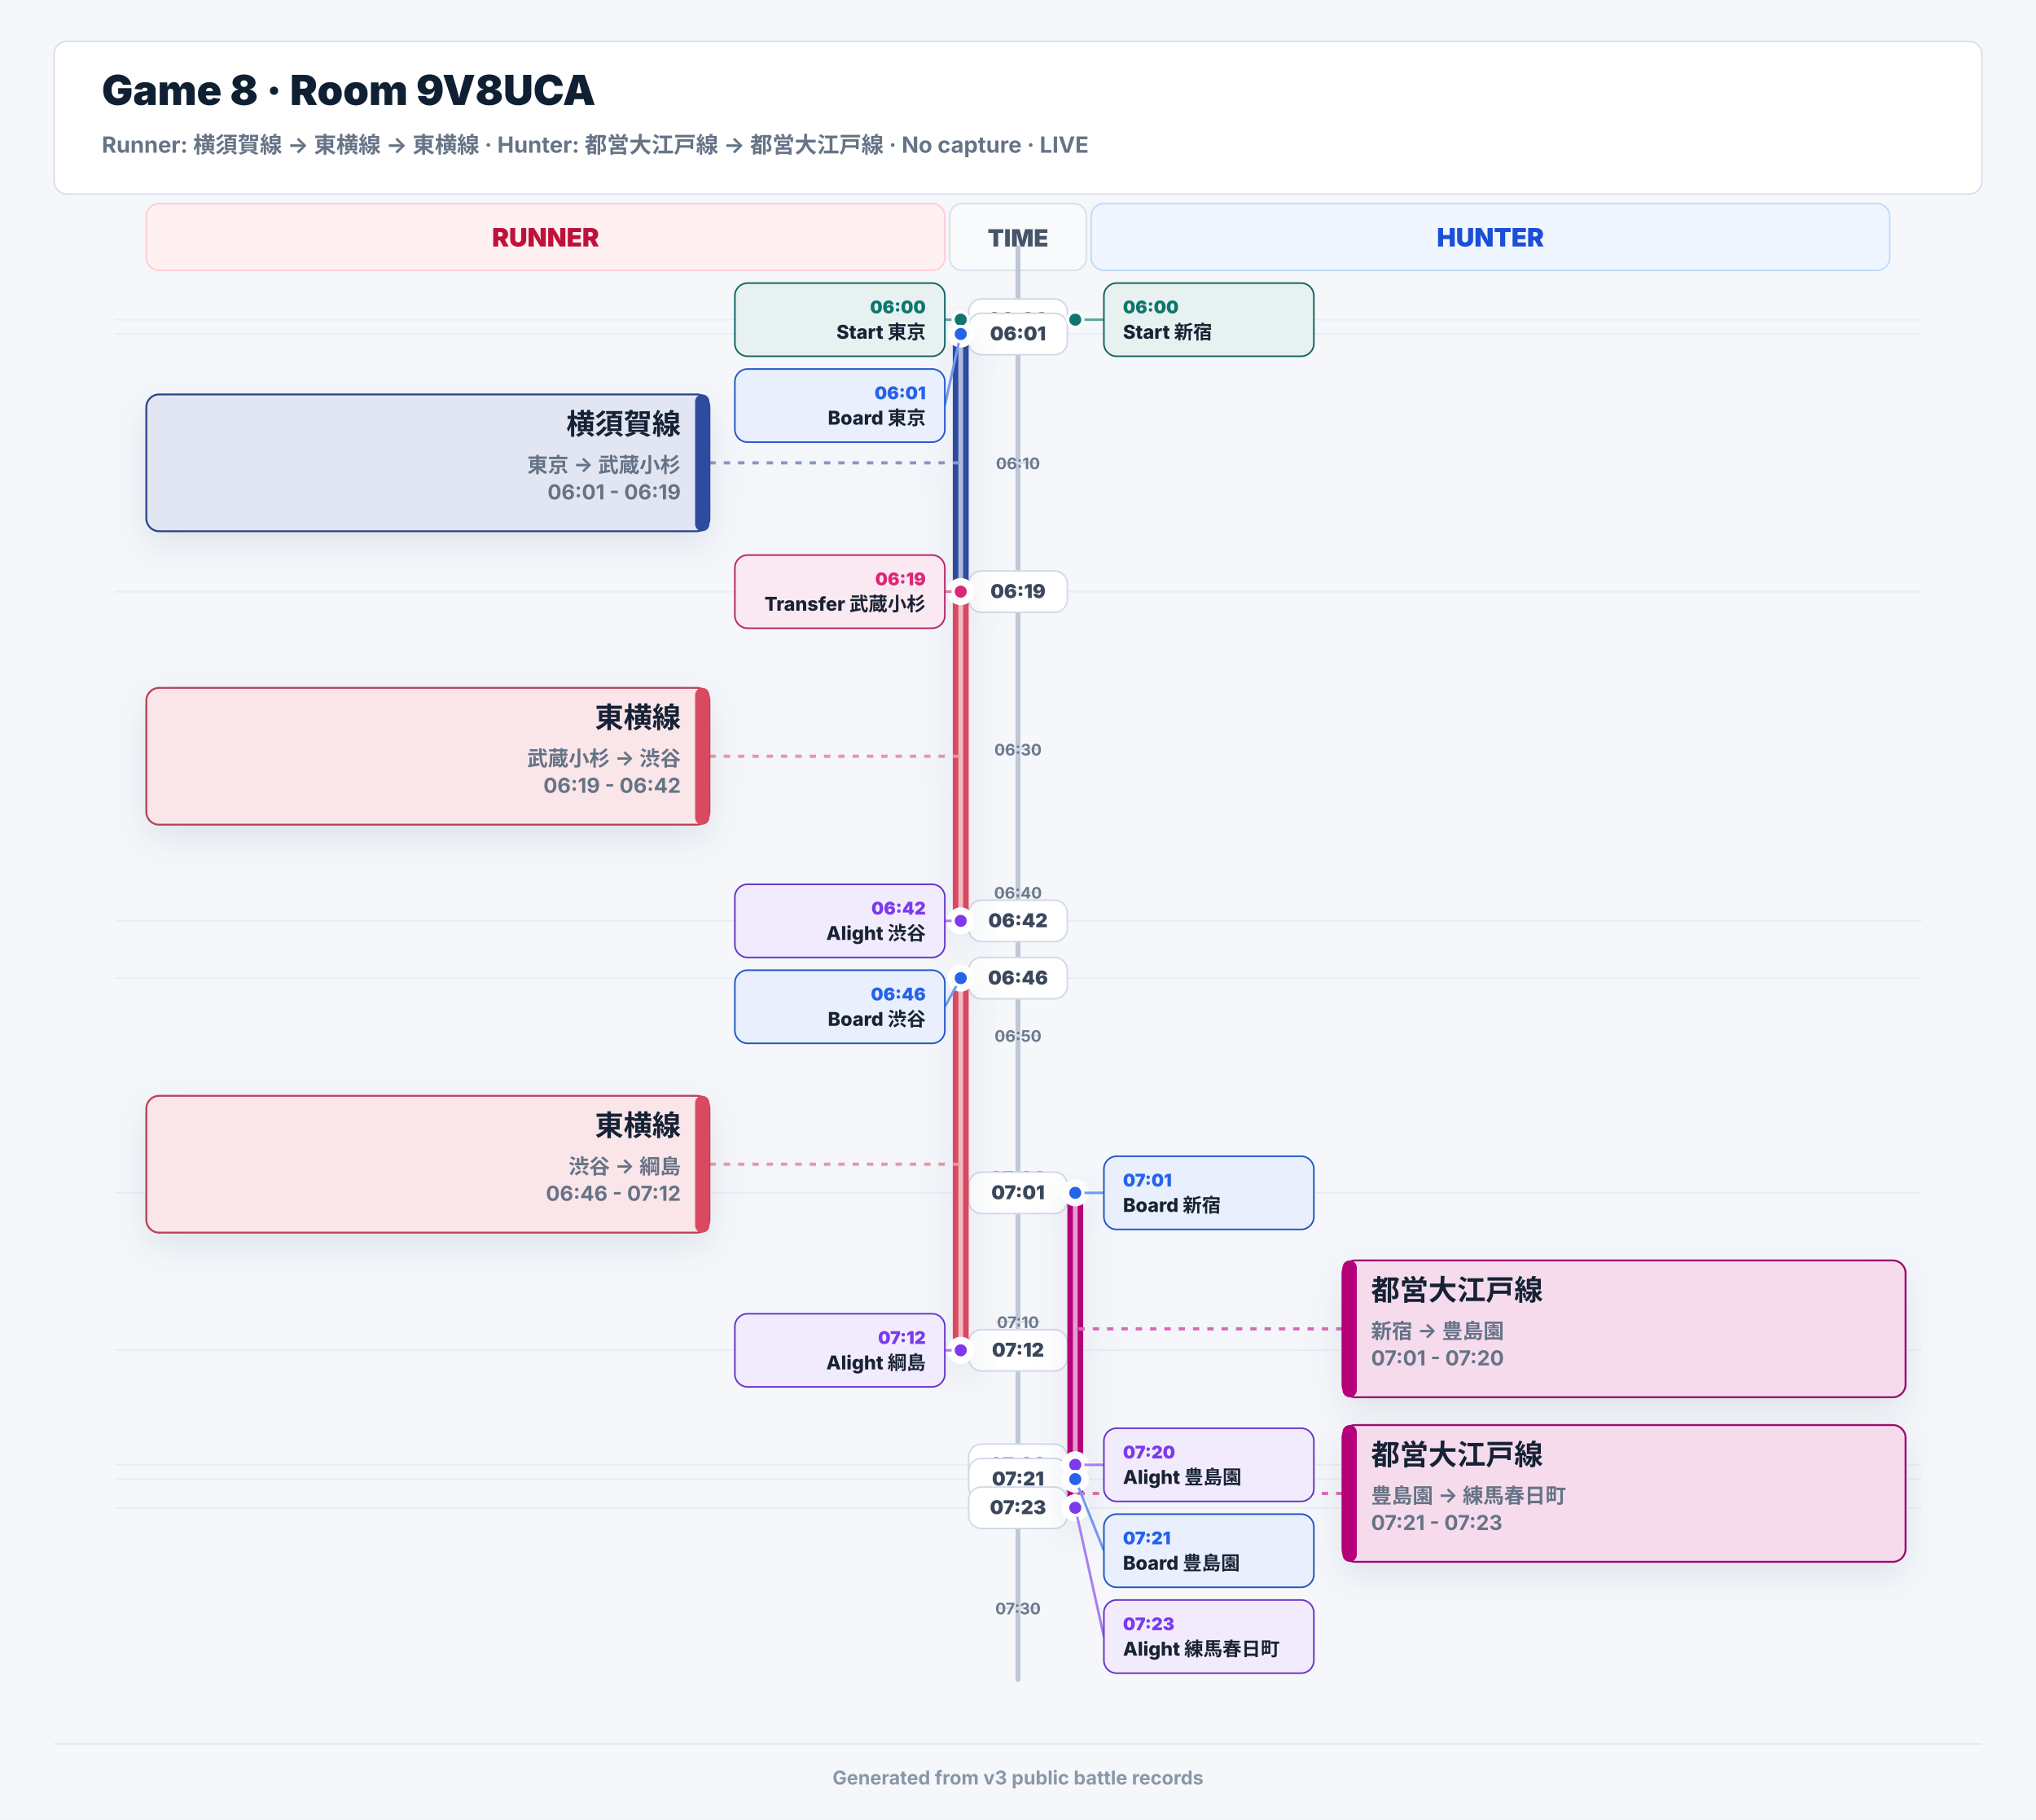
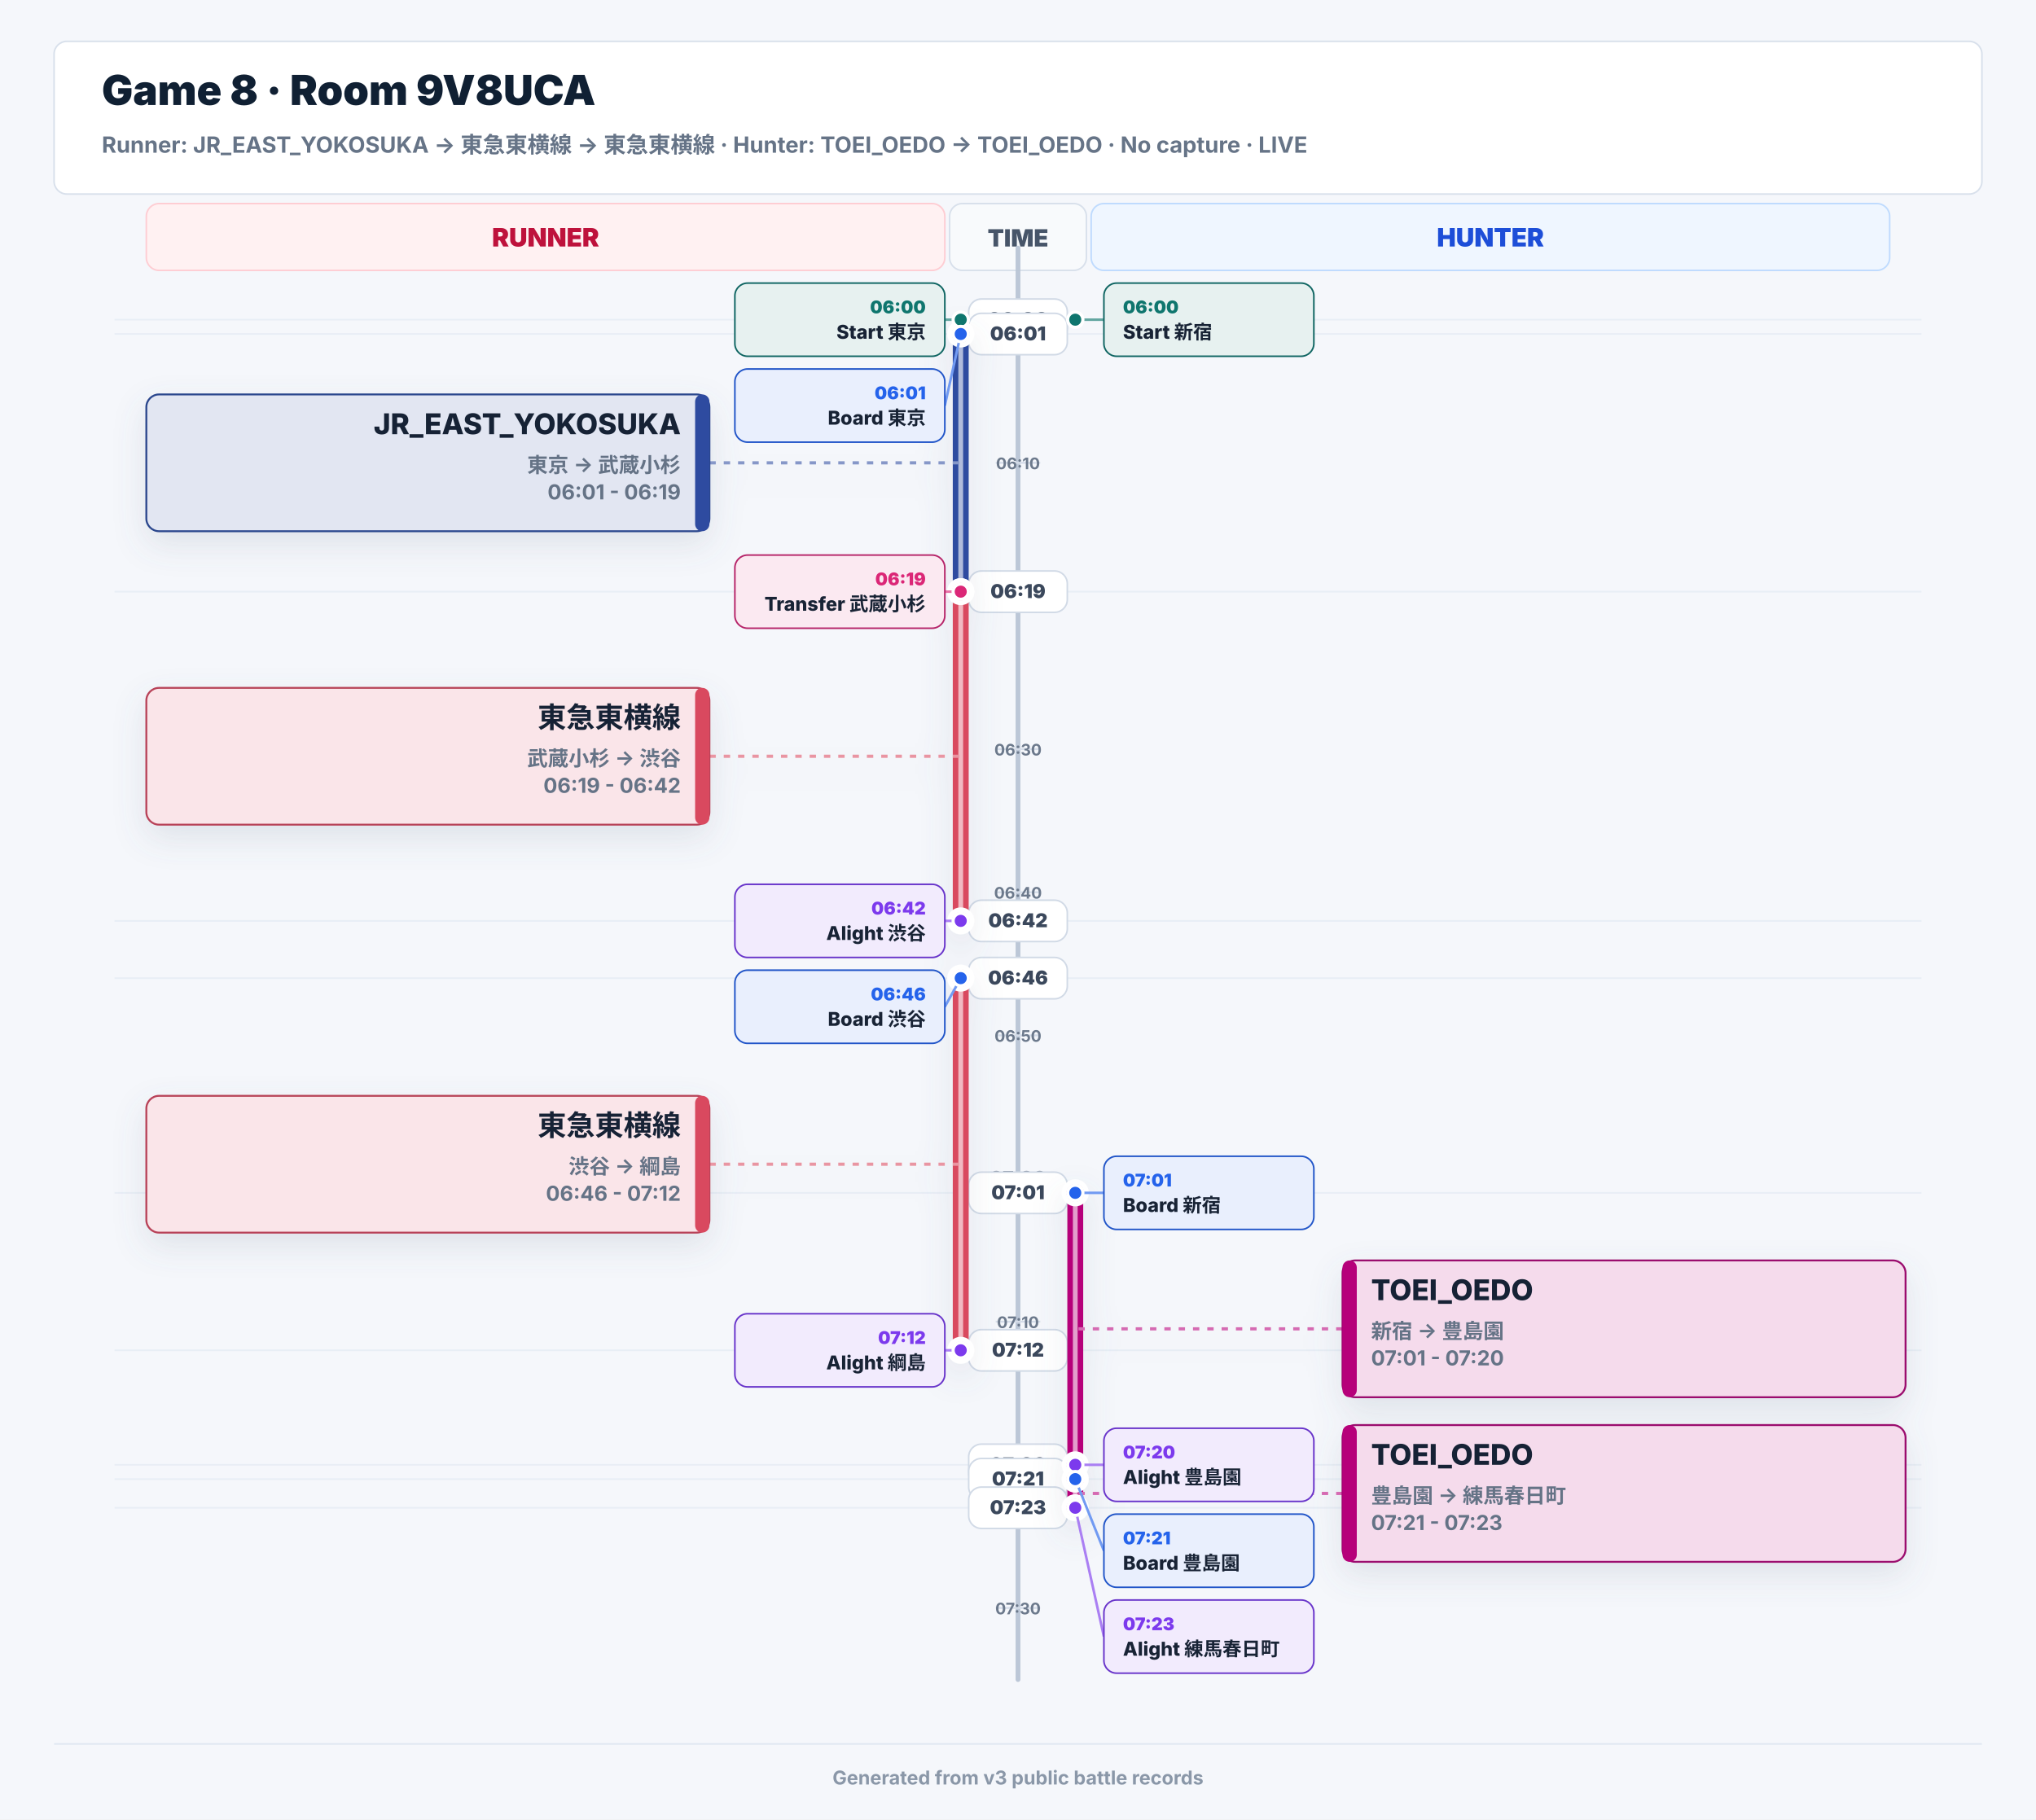
<svg xmlns="http://www.w3.org/2000/svg" width="1280" height="1144" viewBox="0 0 1280 1144" role="img" aria-label="Battle timeline">
  <defs>
    <filter id="softShadow" x="-20%" y="-20%" width="140%" height="140%">
      <feDropShadow dx="0" dy="8" stdDeviation="10" flood-color="#64748b" flood-opacity="0.16" />
    </filter>
  </defs>
  <g font-family="Inter, ui-sans-serif, system-ui, -apple-system, BlinkMacSystemFont, Segoe UI, sans-serif">
    <rect x="0" y="0" width="1280" height="100%" fill="#f5f7fb" />
    <rect x="34" y="26" width="1212" height="96" rx="8" fill="#ffffff" stroke="#d8e0eb" />
    <text x="64.0" y="66.0" font-size="26" font-weight="900" fill="#102033" text-anchor="start">Game 8 · Room 9V8UCA</text>
-     <text x="64.0" y="96.0" font-size="14" font-weight="750" fill="#667487" text-anchor="start">Runner: 横須賀線 -&gt; 東横線 -&gt; 東横線 · Hunter: 都営大江戸線 -&gt; 都営大江戸線 · No capture · LIVE</text>
+     <text x="64.0" y="96.0" font-size="14" font-weight="750" fill="#667487" text-anchor="start">Runner: JR_EAST_YOKOSUKA -&gt; 東急東横線 -&gt; 東急東横線 · Hunter: TOEI_OEDO -&gt; TOEI_OEDO · No capture · LIVE</text>
    <rect x="92" y="128" width="502" height="42" rx="8" fill="#fff1f2" stroke="#fecdd3" />
    <text x="343.0" y="155.0" font-size="16" font-weight="950" fill="#be123c" text-anchor="middle">RUNNER</text>
    <rect x="686" y="128" width="502" height="42" rx="8" fill="#eff6ff" stroke="#bfdbfe" />
    <text x="937.0" y="155.0" font-size="16" font-weight="950" fill="#1d4ed8" text-anchor="middle">HUNTER</text>
    <rect x="597" y="128" width="86" height="42" rx="8" fill="#f8fafc" stroke="#d8e0eb" />
    <text x="640.0" y="155.0" font-size="15" font-weight="950" fill="#475569" text-anchor="middle">TIME</text>
    <rect x="34" y="1096.0" width="1212" height="1" fill="#dfe7f1" />
    <g opacity="0.96">
      <line x1="640" y1="156.0" x2="640" y2="1056.0" stroke="#b9c5d5" stroke-width="3" stroke-linecap="round" />
      <line x1="616" y1="201.0" x2="664" y2="201.0" stroke="#d4dce8" stroke-width="1.2" />
      <text x="640.0" y="205.0" font-size="12" font-weight="800" fill="#667487" text-anchor="middle">06:00</text>
      <line x1="626" y1="291.0" x2="654" y2="291.0" stroke="#d4dce8" stroke-width="1.2" />
      <text x="640.0" y="295.0" font-size="10" font-weight="650" fill="#667487" text-anchor="middle">06:10</text>
      <line x1="626" y1="381.0" x2="654" y2="381.0" stroke="#d4dce8" stroke-width="1.2" />
      <text x="640.0" y="385.0" font-size="10" font-weight="650" fill="#667487" text-anchor="middle">06:20</text>
      <line x1="626" y1="471.0" x2="654" y2="471.0" stroke="#d4dce8" stroke-width="1.2" />
      <text x="640.0" y="475.0" font-size="10" font-weight="650" fill="#667487" text-anchor="middle">06:30</text>
      <line x1="626" y1="561.0" x2="654" y2="561.0" stroke="#d4dce8" stroke-width="1.2" />
      <text x="640.0" y="565.0" font-size="10" font-weight="650" fill="#667487" text-anchor="middle">06:40</text>
      <line x1="626" y1="651.0" x2="654" y2="651.0" stroke="#d4dce8" stroke-width="1.2" />
      <text x="640.0" y="655.0" font-size="10" font-weight="650" fill="#667487" text-anchor="middle">06:50</text>
      <line x1="616" y1="741.0" x2="664" y2="741.0" stroke="#d4dce8" stroke-width="1.2" />
      <text x="640.0" y="745.0" font-size="12" font-weight="800" fill="#667487" text-anchor="middle">07:00</text>
      <line x1="626" y1="831.0" x2="654" y2="831.0" stroke="#d4dce8" stroke-width="1.2" />
      <text x="640.0" y="835.0" font-size="10" font-weight="650" fill="#667487" text-anchor="middle">07:10</text>
      <line x1="626" y1="921.0" x2="654" y2="921.0" stroke="#d4dce8" stroke-width="1.2" />
      <text x="640.0" y="925.0" font-size="10" font-weight="650" fill="#667487" text-anchor="middle">07:20</text>
      <line x1="626" y1="1011.0" x2="654" y2="1011.0" stroke="#d4dce8" stroke-width="1.2" />
      <text x="640.0" y="1015.0" font-size="10" font-weight="650" fill="#667487" text-anchor="middle">07:30</text>
      <line x1="72" y1="201.0" x2="1208" y2="201.0" stroke="#e7edf5" stroke-width="1" />
      <rect x="609" y="188.0" width="62" height="26" rx="8" fill="#ffffff" stroke="#cfd8e5" />
      <text x="640.0" y="205.0" font-size="12" font-weight="900" fill="#334155" text-anchor="middle">06:00</text>
      <line x1="72" y1="210.0" x2="1208" y2="210.0" stroke="#e7edf5" stroke-width="1" />
      <rect x="609" y="197.0" width="62" height="26" rx="8" fill="#ffffff" stroke="#cfd8e5" />
      <text x="640.0" y="214.0" font-size="12" font-weight="900" fill="#334155" text-anchor="middle">06:01</text>
      <line x1="72" y1="372.0" x2="1208" y2="372.0" stroke="#e7edf5" stroke-width="1" />
      <rect x="609" y="359.0" width="62" height="26" rx="8" fill="#ffffff" stroke="#cfd8e5" />
      <text x="640.0" y="376.0" font-size="12" font-weight="900" fill="#334155" text-anchor="middle">06:19</text>
      <line x1="72" y1="579.0" x2="1208" y2="579.0" stroke="#e7edf5" stroke-width="1" />
      <rect x="609" y="566.0" width="62" height="26" rx="8" fill="#ffffff" stroke="#cfd8e5" />
      <text x="640.0" y="583.0" font-size="12" font-weight="900" fill="#334155" text-anchor="middle">06:42</text>
      <line x1="72" y1="615.0" x2="1208" y2="615.0" stroke="#e7edf5" stroke-width="1" />
      <rect x="609" y="602.0" width="62" height="26" rx="8" fill="#ffffff" stroke="#cfd8e5" />
      <text x="640.0" y="619.0" font-size="12" font-weight="900" fill="#334155" text-anchor="middle">06:46</text>
      <line x1="72" y1="750.0" x2="1208" y2="750.0" stroke="#e7edf5" stroke-width="1" />
      <rect x="609" y="737.0" width="62" height="26" rx="8" fill="#ffffff" stroke="#cfd8e5" />
      <text x="640.0" y="754.0" font-size="12" font-weight="900" fill="#334155" text-anchor="middle">07:01</text>
      <line x1="72" y1="849.0" x2="1208" y2="849.0" stroke="#e7edf5" stroke-width="1" />
      <rect x="609" y="836.0" width="62" height="26" rx="8" fill="#ffffff" stroke="#cfd8e5" />
      <text x="640.0" y="853.0" font-size="12" font-weight="900" fill="#334155" text-anchor="middle">07:12</text>
      <line x1="72" y1="921.0" x2="1208" y2="921.0" stroke="#e7edf5" stroke-width="1" />
      <rect x="609" y="908.0" width="62" height="26" rx="8" fill="#ffffff" stroke="#cfd8e5" />
      <text x="640.0" y="925.0" font-size="12" font-weight="900" fill="#334155" text-anchor="middle">07:20</text>
      <line x1="72" y1="930.0" x2="1208" y2="930.0" stroke="#e7edf5" stroke-width="1" />
      <rect x="609" y="917.0" width="62" height="26" rx="8" fill="#ffffff" stroke="#cfd8e5" />
      <text x="640.0" y="934.0" font-size="12" font-weight="900" fill="#334155" text-anchor="middle">07:21</text>
      <line x1="72" y1="948.0" x2="1208" y2="948.0" stroke="#e7edf5" stroke-width="1" />
      <rect x="609" y="935.0" width="62" height="26" rx="8" fill="#ffffff" stroke="#cfd8e5" />
      <text x="640.0" y="952.0" font-size="12" font-weight="900" fill="#334155" text-anchor="middle">07:23</text>
    </g>
    <g filter="url(#softShadow)">
      <line x1="604" y1="210.0" x2="604" y2="372.0" stroke="#2F4CA0" stroke-width="10" stroke-linecap="round" />
      <line x1="604" y1="210.0" x2="604" y2="372.0" stroke="#ffffff" stroke-opacity="0.62" stroke-width="3" stroke-linecap="round" />
      <circle cx="604" cy="210.0" r="7" fill="#2F4CA0" stroke="#ffffff" stroke-width="3" />
      <circle cx="604" cy="372.0" r="7" fill="#2F4CA0" stroke="#ffffff" stroke-width="3" />
      <line x1="446" y1="291.0" x2="604" y2="291.0" stroke="#8697c8" stroke-width="2" stroke-dasharray="4 5" />
      <rect x="92" y="248.0" width="354" height="86" rx="8" fill="#e2e6f2" stroke="#2c468d" stroke-width="1.2" />
      <rect x="437" y="248.0" width="9" height="86" rx="4.5" fill="#2F4CA0" />
-       <text x="428.0" y="273.0" font-size="18" font-weight="800" fill="#162235" text-anchor="end">横須賀線</text>
+       <text x="428.0" y="273.0" font-size="18" font-weight="800" fill="#162235" text-anchor="end">JR_EAST_YOKOSUKA</text>
      <text x="428.0" y="297.0" font-size="13" font-weight="650" fill="#657386" text-anchor="end">東京 -&gt; 武蔵小杉</text>
      <text x="428.0" y="314.0" font-size="13" font-weight="650" fill="#657386" text-anchor="end">06:01 - 06:19</text>
      <line x1="604" y1="372.0" x2="604" y2="579.0" stroke="#D9485F" stroke-width="10" stroke-linecap="round" />
      <line x1="604" y1="372.0" x2="604" y2="579.0" stroke="#ffffff" stroke-opacity="0.62" stroke-width="3" stroke-linecap="round" />
      <circle cx="604" cy="372.0" r="7" fill="#D9485F" stroke="#ffffff" stroke-width="3" />
      <circle cx="604" cy="579.0" r="7" fill="#D9485F" stroke="#ffffff" stroke-width="3" />
      <line x1="446" y1="475.5" x2="604" y2="475.5" stroke="#e995a2" stroke-width="2" stroke-dasharray="4 5" />
      <rect x="92" y="432.5" width="354" height="86" rx="8" fill="#fae5e9" stroke="#b84258" stroke-width="1.2" />
      <rect x="437" y="432.5" width="9" height="86" rx="4.5" fill="#D9485F" />
-       <text x="428.0" y="457.5" font-size="18" font-weight="800" fill="#162235" text-anchor="end">東横線</text>
+       <text x="428.0" y="457.5" font-size="18" font-weight="800" fill="#162235" text-anchor="end">東急東横線</text>
      <text x="428.0" y="481.5" font-size="13" font-weight="650" fill="#657386" text-anchor="end">武蔵小杉 -&gt; 渋谷</text>
      <text x="428.0" y="498.5" font-size="13" font-weight="650" fill="#657386" text-anchor="end">06:19 - 06:42</text>
      <line x1="604" y1="615.0" x2="604" y2="849.0" stroke="#D9485F" stroke-width="10" stroke-linecap="round" />
      <line x1="604" y1="615.0" x2="604" y2="849.0" stroke="#ffffff" stroke-opacity="0.62" stroke-width="3" stroke-linecap="round" />
      <circle cx="604" cy="615.0" r="7" fill="#D9485F" stroke="#ffffff" stroke-width="3" />
      <circle cx="604" cy="849.0" r="7" fill="#D9485F" stroke="#ffffff" stroke-width="3" />
      <line x1="446" y1="732.0" x2="604" y2="732.0" stroke="#e995a2" stroke-width="2" stroke-dasharray="4 5" />
      <rect x="92" y="689.0" width="354" height="86" rx="8" fill="#fae5e9" stroke="#b84258" stroke-width="1.2" />
      <rect x="437" y="689.0" width="9" height="86" rx="4.5" fill="#D9485F" />
-       <text x="428.0" y="714.0" font-size="18" font-weight="800" fill="#162235" text-anchor="end">東横線</text>
+       <text x="428.0" y="714.0" font-size="18" font-weight="800" fill="#162235" text-anchor="end">東急東横線</text>
      <text x="428.0" y="738.0" font-size="13" font-weight="650" fill="#657386" text-anchor="end">渋谷 -&gt; 綱島</text>
      <text x="428.0" y="755.0" font-size="13" font-weight="650" fill="#657386" text-anchor="end">06:46 - 07:12</text>
      <line x1="676" y1="750.0" x2="676" y2="921.0" stroke="#B6007A" stroke-width="10" stroke-linecap="round" />
      <line x1="676" y1="750.0" x2="676" y2="921.0" stroke="#ffffff" stroke-opacity="0.62" stroke-width="3" stroke-linecap="round" />
      <circle cx="676" cy="750.0" r="7" fill="#B6007A" stroke="#ffffff" stroke-width="3" />
      <circle cx="676" cy="921.0" r="7" fill="#B6007A" stroke="#ffffff" stroke-width="3" />
      <line x1="844" y1="835.5" x2="676" y2="835.5" stroke="#d56bb2" stroke-width="2" stroke-dasharray="4 5" />
      <rect x="844" y="792.5" width="354" height="86" rx="8" fill="#f5dbec" stroke="#9b076e" stroke-width="1.2" />
      <rect x="844" y="792.5" width="9" height="86" rx="4.5" fill="#B6007A" />
-       <text x="862.0" y="817.5" font-size="18" font-weight="800" fill="#162235" text-anchor="start">都営大江戸線</text>
+       <text x="862.0" y="817.5" font-size="18" font-weight="800" fill="#162235" text-anchor="start">TOEI_OEDO</text>
      <text x="862.0" y="841.5" font-size="13" font-weight="650" fill="#657386" text-anchor="start">新宿 -&gt; 豊島園</text>
      <text x="862.0" y="858.5" font-size="13" font-weight="650" fill="#657386" text-anchor="start">07:01 - 07:20</text>
      <line x1="676" y1="930.0" x2="676" y2="948.0" stroke="#B6007A" stroke-width="10" stroke-linecap="round" />
      <line x1="676" y1="930.0" x2="676" y2="948.0" stroke="#ffffff" stroke-opacity="0.62" stroke-width="3" stroke-linecap="round" />
      <circle cx="676" cy="930.0" r="7" fill="#B6007A" stroke="#ffffff" stroke-width="3" />
      <circle cx="676" cy="948.0" r="7" fill="#B6007A" stroke="#ffffff" stroke-width="3" />
      <line x1="844" y1="939.0" x2="676" y2="939.0" stroke="#d56bb2" stroke-width="2" stroke-dasharray="4 5" />
      <rect x="844" y="896.0" width="354" height="86" rx="8" fill="#f5dbec" stroke="#9b076e" stroke-width="1.2" />
      <rect x="844" y="896.0" width="9" height="86" rx="4.5" fill="#B6007A" />
-       <text x="862.0" y="921.0" font-size="18" font-weight="800" fill="#162235" text-anchor="start">都営大江戸線</text>
+       <text x="862.0" y="921.0" font-size="18" font-weight="800" fill="#162235" text-anchor="start">TOEI_OEDO</text>
      <text x="862.0" y="945.0" font-size="13" font-weight="650" fill="#657386" text-anchor="start">豊島園 -&gt; 練馬春日町</text>
      <text x="862.0" y="962.0" font-size="13" font-weight="650" fill="#657386" text-anchor="start">07:21 - 07:23</text>
    </g>
    <g>
      <line x1="594" y1="201.0" x2="604" y2="201.0" stroke="#63a6a1" stroke-width="1.6" />
      <circle cx="604" cy="201.0" r="4.8" fill="#0f766e" stroke="#ffffff" stroke-width="2" />
      <rect x="462" y="178.0" width="132" height="46" rx="8" fill="#e7f1f0" stroke="#0f6562" />
      <text x="582.0" y="197.0" font-size="11" font-weight="900" fill="#0f766e" text-anchor="end">06:00</text>
      <text x="582.0" y="213.0" font-size="12" font-weight="800" fill="#182335" text-anchor="end">Start 東京</text>
      <line x1="594" y1="255.0" x2="604" y2="210.0" stroke="#719af2" stroke-width="1.6" />
      <circle cx="604" cy="210.0" r="4.8" fill="#2563eb" stroke="#ffffff" stroke-width="2" />
      <rect x="462" y="232.0" width="132" height="46" rx="8" fill="#e9effd" stroke="#2155c8" />
      <text x="582.0" y="251.0" font-size="11" font-weight="900" fill="#2563eb" text-anchor="end">06:01</text>
      <text x="582.0" y="267.0" font-size="12" font-weight="800" fill="#182335" text-anchor="end">Board 東京</text>
      <line x1="594" y1="372.0" x2="604" y2="372.0" stroke="#e873a7" stroke-width="1.6" />
      <circle cx="604" cy="372.0" r="4.8" fill="#db2777" stroke="#ffffff" stroke-width="2" />
      <rect x="462" y="349.0" width="132" height="46" rx="8" fill="#fbe9f1" stroke="#b62469" />
      <text x="582.0" y="368.0" font-size="11" font-weight="900" fill="#db2777" text-anchor="end">06:19</text>
      <text x="582.0" y="384.0" font-size="12" font-weight="800" fill="#182335" text-anchor="end">Transfer 武蔵小杉</text>
      <line x1="594" y1="579.0" x2="604" y2="579.0" stroke="#aa7ff3" stroke-width="1.6" />
      <circle cx="604" cy="579.0" r="4.8" fill="#7c3aed" stroke="#ffffff" stroke-width="2" />
      <rect x="462" y="556.0" width="132" height="46" rx="8" fill="#f2ebfd" stroke="#6834ca" />
      <text x="582.0" y="575.0" font-size="11" font-weight="900" fill="#7c3aed" text-anchor="end">06:42</text>
      <text x="582.0" y="591.0" font-size="12" font-weight="800" fill="#182335" text-anchor="end">Alight 渋谷</text>
      <line x1="594" y1="633.0" x2="604" y2="615.0" stroke="#719af2" stroke-width="1.6" />
      <circle cx="604" cy="615.0" r="4.8" fill="#2563eb" stroke="#ffffff" stroke-width="2" />
      <rect x="462" y="610.0" width="132" height="46" rx="8" fill="#e9effd" stroke="#2155c8" />
      <text x="582.0" y="629.0" font-size="11" font-weight="900" fill="#2563eb" text-anchor="end">06:46</text>
      <text x="582.0" y="645.0" font-size="12" font-weight="800" fill="#182335" text-anchor="end">Board 渋谷</text>
      <line x1="594" y1="849.0" x2="604" y2="849.0" stroke="#aa7ff3" stroke-width="1.6" />
      <circle cx="604" cy="849.0" r="4.8" fill="#7c3aed" stroke="#ffffff" stroke-width="2" />
      <rect x="462" y="826.0" width="132" height="46" rx="8" fill="#f2ebfd" stroke="#6834ca" />
      <text x="582.0" y="845.0" font-size="11" font-weight="900" fill="#7c3aed" text-anchor="end">07:12</text>
      <text x="582.0" y="861.0" font-size="12" font-weight="800" fill="#182335" text-anchor="end">Alight 綱島</text>
      <line x1="694" y1="201.0" x2="676" y2="201.0" stroke="#63a6a1" stroke-width="1.6" />
      <circle cx="676" cy="201.0" r="4.8" fill="#0f766e" stroke="#ffffff" stroke-width="2" />
      <rect x="694" y="178.0" width="132" height="46" rx="8" fill="#e7f1f0" stroke="#0f6562" />
      <text x="706.0" y="197.0" font-size="11" font-weight="900" fill="#0f766e" text-anchor="start">06:00</text>
      <text x="706.0" y="213.0" font-size="12" font-weight="800" fill="#182335" text-anchor="start">Start 新宿</text>
      <line x1="694" y1="750.0" x2="676" y2="750.0" stroke="#719af2" stroke-width="1.6" />
      <circle cx="676" cy="750.0" r="4.8" fill="#2563eb" stroke="#ffffff" stroke-width="2" />
      <rect x="694" y="727.0" width="132" height="46" rx="8" fill="#e9effd" stroke="#2155c8" />
      <text x="706.0" y="746.0" font-size="11" font-weight="900" fill="#2563eb" text-anchor="start">07:01</text>
      <text x="706.0" y="762.0" font-size="12" font-weight="800" fill="#182335" text-anchor="start">Board 新宿</text>
      <line x1="694" y1="921.0" x2="676" y2="921.0" stroke="#aa7ff3" stroke-width="1.6" />
      <circle cx="676" cy="921.0" r="4.8" fill="#7c3aed" stroke="#ffffff" stroke-width="2" />
      <rect x="694" y="898.0" width="132" height="46" rx="8" fill="#f2ebfd" stroke="#6834ca" />
      <text x="706.0" y="917.0" font-size="11" font-weight="900" fill="#7c3aed" text-anchor="start">07:20</text>
      <text x="706.0" y="933.0" font-size="12" font-weight="800" fill="#182335" text-anchor="start">Alight 豊島園</text>
      <line x1="694" y1="975.0" x2="676" y2="930.0" stroke="#719af2" stroke-width="1.6" />
      <circle cx="676" cy="930.0" r="4.8" fill="#2563eb" stroke="#ffffff" stroke-width="2" />
      <rect x="694" y="952.0" width="132" height="46" rx="8" fill="#e9effd" stroke="#2155c8" />
      <text x="706.0" y="971.0" font-size="11" font-weight="900" fill="#2563eb" text-anchor="start">07:21</text>
      <text x="706.0" y="987.0" font-size="12" font-weight="800" fill="#182335" text-anchor="start">Board 豊島園</text>
      <line x1="694" y1="1029.0" x2="676" y2="948.0" stroke="#aa7ff3" stroke-width="1.6" />
      <circle cx="676" cy="948.0" r="4.8" fill="#7c3aed" stroke="#ffffff" stroke-width="2" />
      <rect x="694" y="1006.0" width="132" height="46" rx="8" fill="#f2ebfd" stroke="#6834ca" />
      <text x="706.0" y="1025.0" font-size="11" font-weight="900" fill="#7c3aed" text-anchor="start">07:23</text>
      <text x="706.0" y="1041.0" font-size="12" font-weight="800" fill="#182335" text-anchor="start">Alight 練馬春日町</text>
    </g>
    <text x="640.0" y="1122.0" font-size="12" font-weight="650" fill="#8a97a8" text-anchor="middle">Generated from v3 public battle records</text>
  </g>
</svg>
